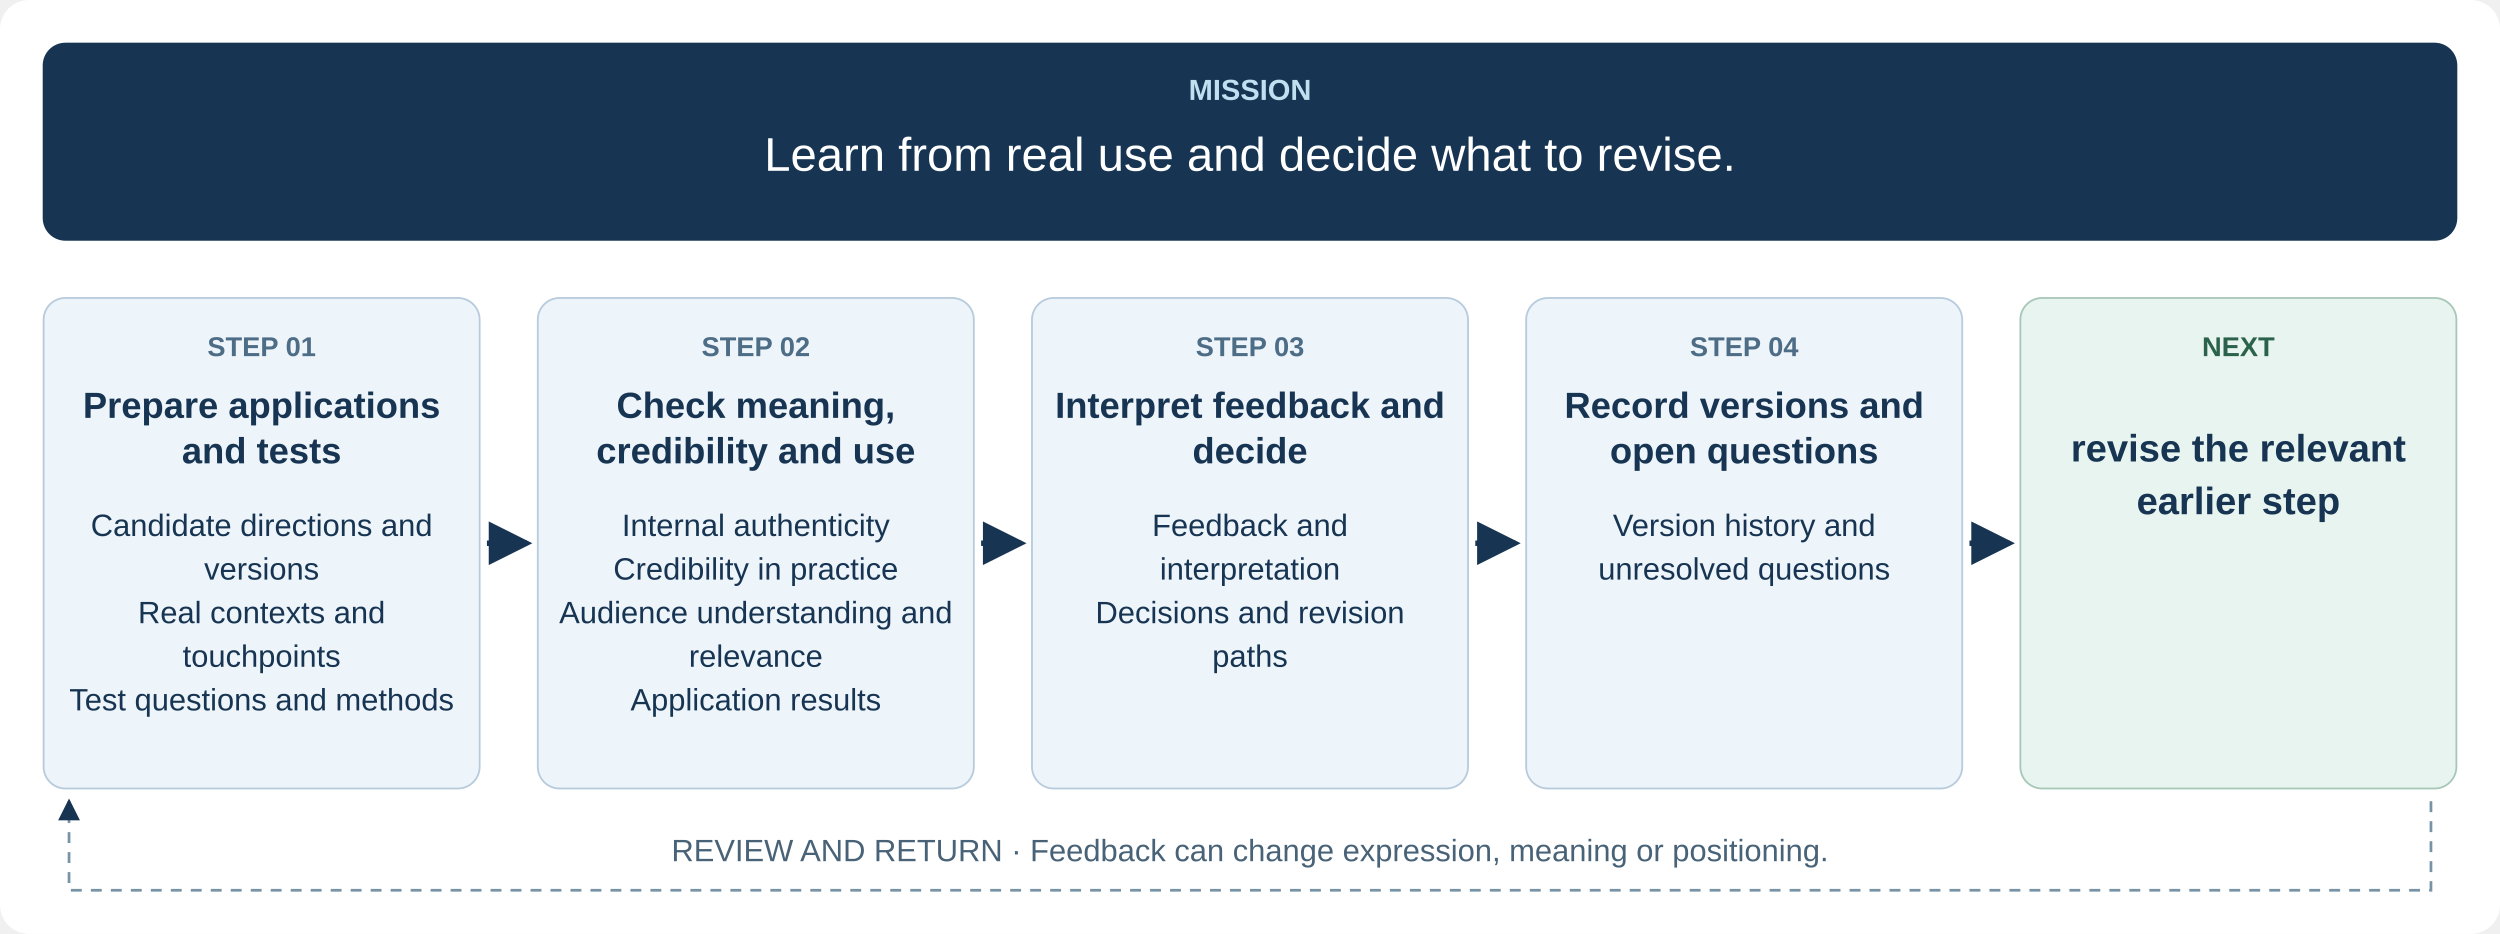
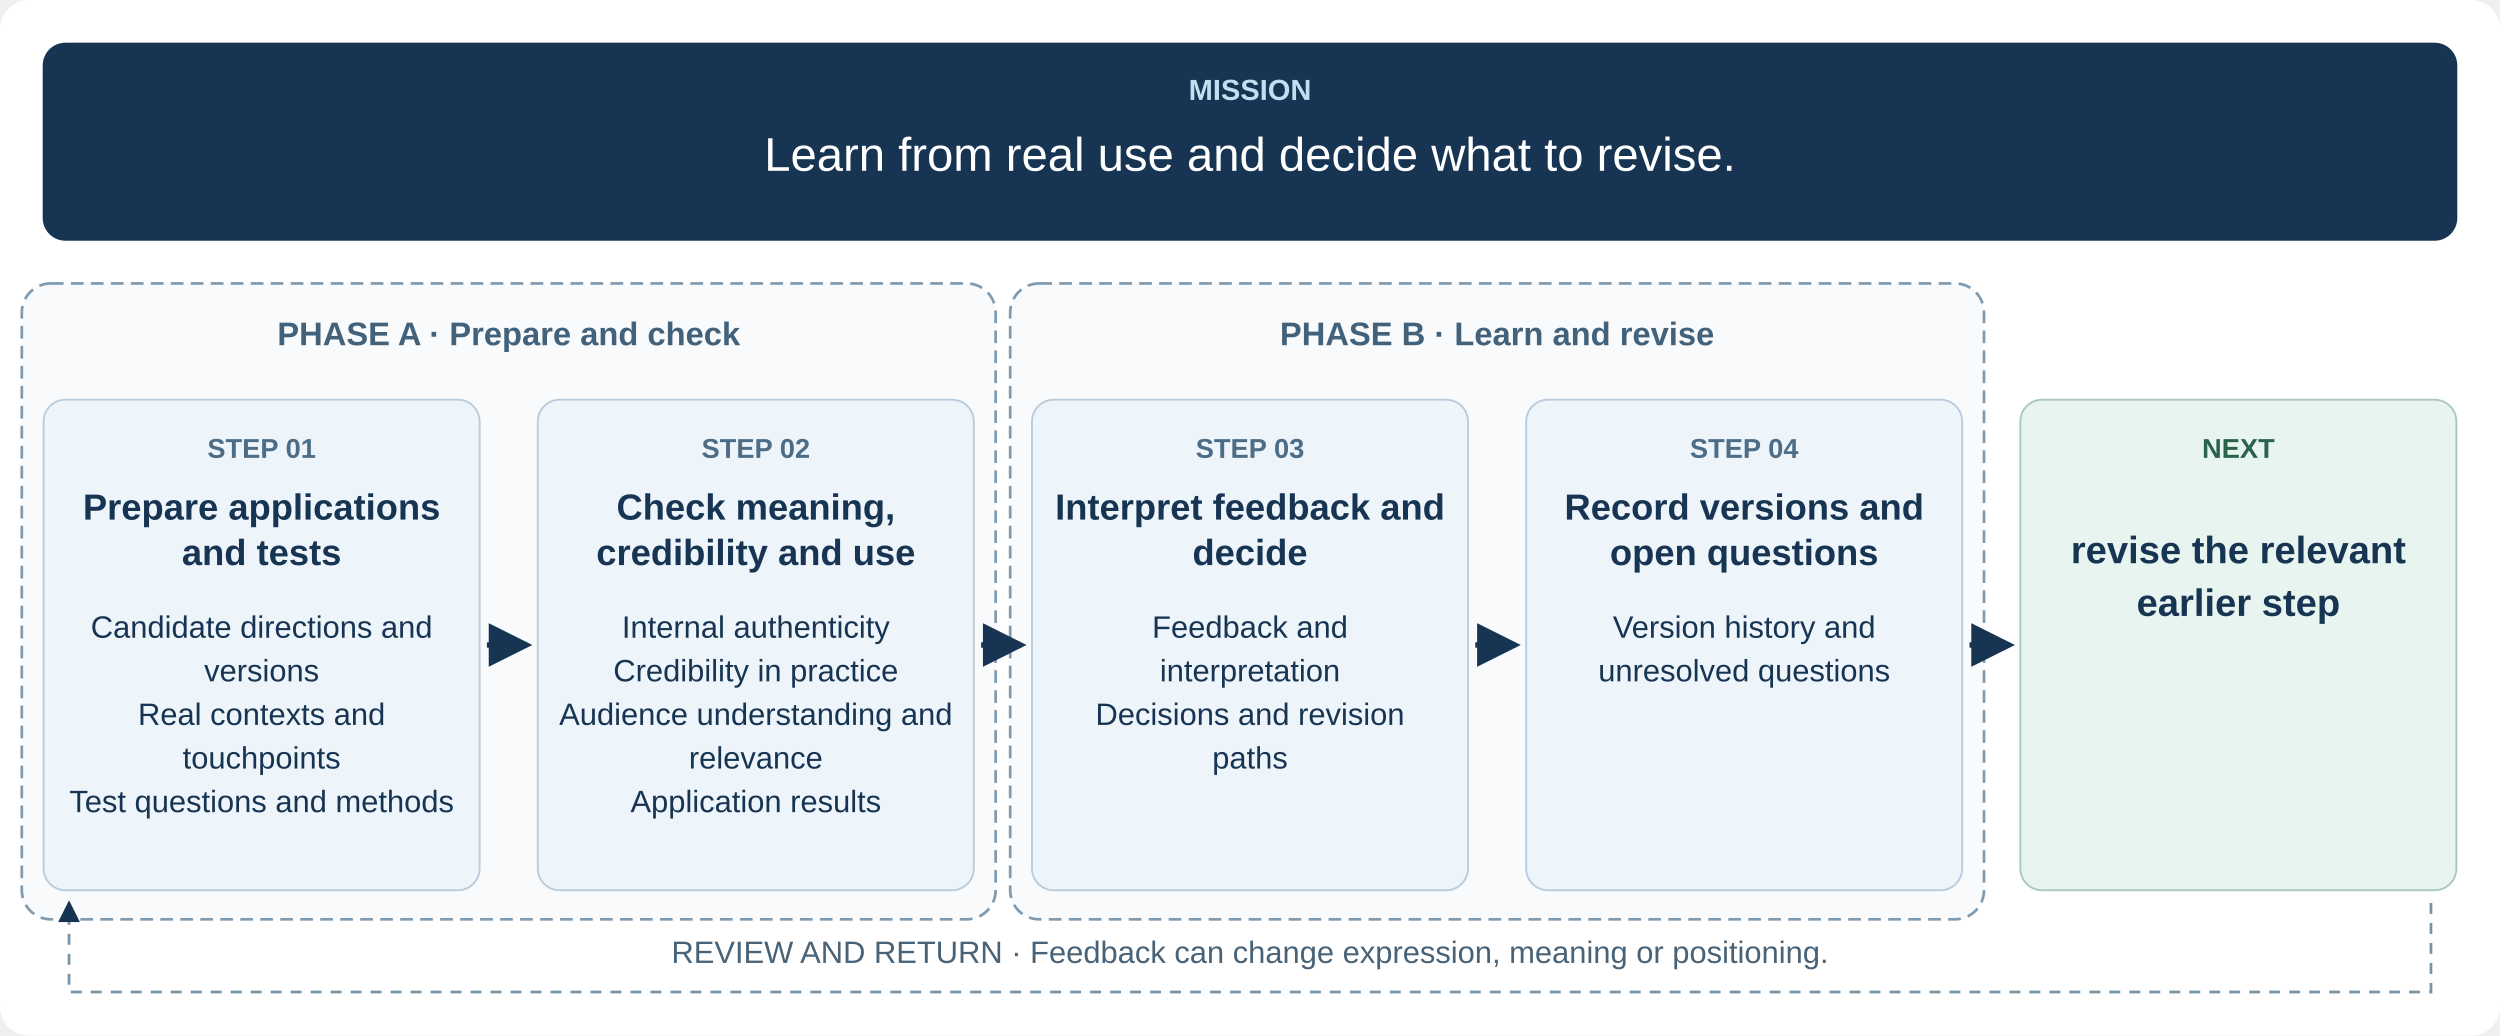
- <svg xmlns="http://www.w3.org/2000/svg" width="1376" height="514" viewBox="0 0 1376 514" role="img" aria-labelledby="title desc">
+ <svg xmlns="http://www.w3.org/2000/svg" width="1376" height="570" viewBox="0 0 1376 570" role="img" aria-labelledby="title desc">
  <defs>
    <marker id="arrow" markerWidth="9" markerHeight="8" refX="7" refY="4" orient="auto">
      <path d="M0,0 L0,8 L8,4 z" fill="#173552" />
    </marker>
  </defs>
-   <rect width="1376" height="514" rx="16" fill="#ffffff" />
+   <rect width="1376" height="570" rx="16" fill="#ffffff" />
  <rect x="24" y="24" width="1328" height="108" rx="12" fill="#173552" stroke="#173552" />
  <text x="688.0" y="55" text-anchor="middle" font-family="Arial, Helvetica, sans-serif" font-size="16" font-weight="bold" fill="#bfe0f0">MISSION</text>
  <text x="688.0" y="94" text-anchor="middle" font-family="Arial, Helvetica, sans-serif" font-size="26" font-weight="normal" fill="white">Learn from real use and decide what to revise.</text>
-   <rect x="24" y="164" width="240" height="270" rx="12" fill="#edf4fa" stroke="#b7cbdc" />
-   <text x="144.0" y="196" text-anchor="middle" font-family="Arial, Helvetica, sans-serif" font-size="15" font-weight="bold" fill="#4d6d87">STEP 01</text>
-   <text x="144.0" y="230" text-anchor="middle" font-family="Arial, Helvetica, sans-serif" font-size="20" font-weight="bold" fill="#173552">Prepare applications</text>
-   <text x="144.0" y="255" text-anchor="middle" font-family="Arial, Helvetica, sans-serif" font-size="20" font-weight="bold" fill="#173552">and tests</text>
-   <text x="144.0" y="295" text-anchor="middle" font-family="Arial, Helvetica, sans-serif" font-size="17" font-weight="normal" fill="#173552">Candidate directions and</text>
-   <text x="144.0" y="319" text-anchor="middle" font-family="Arial, Helvetica, sans-serif" font-size="17" font-weight="normal" fill="#173552">versions</text>
-   <text x="144.0" y="343" text-anchor="middle" font-family="Arial, Helvetica, sans-serif" font-size="17" font-weight="normal" fill="#173552">Real contexts and</text>
-   <text x="144.0" y="367" text-anchor="middle" font-family="Arial, Helvetica, sans-serif" font-size="17" font-weight="normal" fill="#173552">touchpoints</text>
-   <text x="144.0" y="391" text-anchor="middle" font-family="Arial, Helvetica, sans-serif" font-size="17" font-weight="normal" fill="#173552">Test questions and methods</text>
-   <path d="M268,299.0 H290" fill="none" stroke="#173552" stroke-width="3" marker-end="url(#arrow)" />
-   <rect x="296" y="164" width="240" height="270" rx="12" fill="#edf4fa" stroke="#b7cbdc" />
-   <text x="416.0" y="196" text-anchor="middle" font-family="Arial, Helvetica, sans-serif" font-size="15" font-weight="bold" fill="#4d6d87">STEP 02</text>
-   <text x="416.0" y="230" text-anchor="middle" font-family="Arial, Helvetica, sans-serif" font-size="20" font-weight="bold" fill="#173552">Check meaning,</text>
-   <text x="416.0" y="255" text-anchor="middle" font-family="Arial, Helvetica, sans-serif" font-size="20" font-weight="bold" fill="#173552">credibility and use</text>
-   <text x="416.0" y="295" text-anchor="middle" font-family="Arial, Helvetica, sans-serif" font-size="17" font-weight="normal" fill="#173552">Internal authenticity</text>
-   <text x="416.0" y="319" text-anchor="middle" font-family="Arial, Helvetica, sans-serif" font-size="17" font-weight="normal" fill="#173552">Credibility in practice</text>
-   <text x="416.0" y="343" text-anchor="middle" font-family="Arial, Helvetica, sans-serif" font-size="17" font-weight="normal" fill="#173552">Audience understanding and</text>
-   <text x="416.0" y="367" text-anchor="middle" font-family="Arial, Helvetica, sans-serif" font-size="17" font-weight="normal" fill="#173552">relevance</text>
-   <text x="416.0" y="391" text-anchor="middle" font-family="Arial, Helvetica, sans-serif" font-size="17" font-weight="normal" fill="#173552">Application results</text>
-   <path d="M540,299.0 H562" fill="none" stroke="#173552" stroke-width="3" marker-end="url(#arrow)" />
-   <rect x="568" y="164" width="240" height="270" rx="12" fill="#edf4fa" stroke="#b7cbdc" />
-   <text x="688.0" y="196" text-anchor="middle" font-family="Arial, Helvetica, sans-serif" font-size="15" font-weight="bold" fill="#4d6d87">STEP 03</text>
-   <text x="688.0" y="230" text-anchor="middle" font-family="Arial, Helvetica, sans-serif" font-size="20" font-weight="bold" fill="#173552">Interpret feedback and</text>
-   <text x="688.0" y="255" text-anchor="middle" font-family="Arial, Helvetica, sans-serif" font-size="20" font-weight="bold" fill="#173552">decide</text>
-   <text x="688.0" y="295" text-anchor="middle" font-family="Arial, Helvetica, sans-serif" font-size="17" font-weight="normal" fill="#173552">Feedback and</text>
-   <text x="688.0" y="319" text-anchor="middle" font-family="Arial, Helvetica, sans-serif" font-size="17" font-weight="normal" fill="#173552">interpretation</text>
-   <text x="688.0" y="343" text-anchor="middle" font-family="Arial, Helvetica, sans-serif" font-size="17" font-weight="normal" fill="#173552">Decisions and revision</text>
-   <text x="688.0" y="367" text-anchor="middle" font-family="Arial, Helvetica, sans-serif" font-size="17" font-weight="normal" fill="#173552">paths</text>
-   <path d="M812,299.0 H834" fill="none" stroke="#173552" stroke-width="3" marker-end="url(#arrow)" />
-   <rect x="840" y="164" width="240" height="270" rx="12" fill="#edf4fa" stroke="#b7cbdc" />
-   <text x="960.0" y="196" text-anchor="middle" font-family="Arial, Helvetica, sans-serif" font-size="15" font-weight="bold" fill="#4d6d87">STEP 04</text>
-   <text x="960.0" y="230" text-anchor="middle" font-family="Arial, Helvetica, sans-serif" font-size="20" font-weight="bold" fill="#173552">Record versions and</text>
-   <text x="960.0" y="255" text-anchor="middle" font-family="Arial, Helvetica, sans-serif" font-size="20" font-weight="bold" fill="#173552">open questions</text>
-   <text x="960.0" y="295" text-anchor="middle" font-family="Arial, Helvetica, sans-serif" font-size="17" font-weight="normal" fill="#173552">Version history and</text>
-   <text x="960.0" y="319" text-anchor="middle" font-family="Arial, Helvetica, sans-serif" font-size="17" font-weight="normal" fill="#173552">unresolved questions</text>
-   <path d="M1084,299.0 H1106" fill="none" stroke="#173552" stroke-width="3" marker-end="url(#arrow)" />
-   <rect x="1112" y="164" width="240" height="270" rx="12" fill="#e8f4ef" stroke="#a7c7b8" />
-   <text x="1232.0" y="196" text-anchor="middle" font-family="Arial, Helvetica, sans-serif" font-size="15" font-weight="bold" fill="#2b624c">NEXT</text>
-   <text x="1232.0" y="254" text-anchor="middle" font-family="Arial, Helvetica, sans-serif" font-size="21" font-weight="bold" fill="#173552">revise the relevant</text>
-   <text x="1232.0" y="283" text-anchor="middle" font-family="Arial, Helvetica, sans-serif" font-size="21" font-weight="bold" fill="#173552">earlier step</text>
-   <path d="M1338,441 V490 H38 V441" fill="none" stroke="#7892a6" stroke-width="1.5" stroke-dasharray="6 5" marker-end="url(#arrow)" />
-   <text x="688.0" y="474" text-anchor="middle" font-family="Arial, Helvetica, sans-serif" font-size="17" font-weight="normal" fill="#486277">REVIEW AND RETURN · Feedback can change expression, meaning or positioning.</text>
+   <rect x="12" y="156" width="536" height="350" rx="16" fill="#f8fafc" stroke="#7f9bb1" stroke-width="1.5" stroke-dasharray="7 4" />
+   <text x="280" y="190" text-anchor="middle" font-family="Arial, Helvetica, sans-serif" font-size="18" font-weight="bold" fill="#42617a">PHASE A · Prepare and check</text>
+   <rect x="556" y="156" width="536" height="350" rx="16" fill="#f8fafc" stroke="#7f9bb1" stroke-width="1.5" stroke-dasharray="7 4" />
+   <text x="824" y="190" text-anchor="middle" font-family="Arial, Helvetica, sans-serif" font-size="18" font-weight="bold" fill="#42617a">PHASE B · Learn and revise</text>
+   <rect x="24" y="220" width="240" height="270" rx="12" fill="#edf4fa" stroke="#b7cbdc" />
+   <text x="144.0" y="252" text-anchor="middle" font-family="Arial, Helvetica, sans-serif" font-size="15" font-weight="bold" fill="#4d6d87">STEP 01</text>
+   <text x="144.0" y="286" text-anchor="middle" font-family="Arial, Helvetica, sans-serif" font-size="20" font-weight="bold" fill="#173552">Prepare applications</text>
+   <text x="144.0" y="311" text-anchor="middle" font-family="Arial, Helvetica, sans-serif" font-size="20" font-weight="bold" fill="#173552">and tests</text>
+   <text x="144.0" y="351" text-anchor="middle" font-family="Arial, Helvetica, sans-serif" font-size="17" font-weight="normal" fill="#173552">Candidate directions and</text>
+   <text x="144.0" y="375" text-anchor="middle" font-family="Arial, Helvetica, sans-serif" font-size="17" font-weight="normal" fill="#173552">versions</text>
+   <text x="144.0" y="399" text-anchor="middle" font-family="Arial, Helvetica, sans-serif" font-size="17" font-weight="normal" fill="#173552">Real contexts and</text>
+   <text x="144.0" y="423" text-anchor="middle" font-family="Arial, Helvetica, sans-serif" font-size="17" font-weight="normal" fill="#173552">touchpoints</text>
+   <text x="144.0" y="447" text-anchor="middle" font-family="Arial, Helvetica, sans-serif" font-size="17" font-weight="normal" fill="#173552">Test questions and methods</text>
+   <path d="M268,355.0 H290" fill="none" stroke="#173552" stroke-width="3" marker-end="url(#arrow)" />
+   <rect x="296" y="220" width="240" height="270" rx="12" fill="#edf4fa" stroke="#b7cbdc" />
+   <text x="416.0" y="252" text-anchor="middle" font-family="Arial, Helvetica, sans-serif" font-size="15" font-weight="bold" fill="#4d6d87">STEP 02</text>
+   <text x="416.0" y="286" text-anchor="middle" font-family="Arial, Helvetica, sans-serif" font-size="20" font-weight="bold" fill="#173552">Check meaning,</text>
+   <text x="416.0" y="311" text-anchor="middle" font-family="Arial, Helvetica, sans-serif" font-size="20" font-weight="bold" fill="#173552">credibility and use</text>
+   <text x="416.0" y="351" text-anchor="middle" font-family="Arial, Helvetica, sans-serif" font-size="17" font-weight="normal" fill="#173552">Internal authenticity</text>
+   <text x="416.0" y="375" text-anchor="middle" font-family="Arial, Helvetica, sans-serif" font-size="17" font-weight="normal" fill="#173552">Credibility in practice</text>
+   <text x="416.0" y="399" text-anchor="middle" font-family="Arial, Helvetica, sans-serif" font-size="17" font-weight="normal" fill="#173552">Audience understanding and</text>
+   <text x="416.0" y="423" text-anchor="middle" font-family="Arial, Helvetica, sans-serif" font-size="17" font-weight="normal" fill="#173552">relevance</text>
+   <text x="416.0" y="447" text-anchor="middle" font-family="Arial, Helvetica, sans-serif" font-size="17" font-weight="normal" fill="#173552">Application results</text>
+   <path d="M540,355.0 H562" fill="none" stroke="#173552" stroke-width="3" marker-end="url(#arrow)" />
+   <rect x="568" y="220" width="240" height="270" rx="12" fill="#edf4fa" stroke="#b7cbdc" />
+   <text x="688.0" y="252" text-anchor="middle" font-family="Arial, Helvetica, sans-serif" font-size="15" font-weight="bold" fill="#4d6d87">STEP 03</text>
+   <text x="688.0" y="286" text-anchor="middle" font-family="Arial, Helvetica, sans-serif" font-size="20" font-weight="bold" fill="#173552">Interpret feedback and</text>
+   <text x="688.0" y="311" text-anchor="middle" font-family="Arial, Helvetica, sans-serif" font-size="20" font-weight="bold" fill="#173552">decide</text>
+   <text x="688.0" y="351" text-anchor="middle" font-family="Arial, Helvetica, sans-serif" font-size="17" font-weight="normal" fill="#173552">Feedback and</text>
+   <text x="688.0" y="375" text-anchor="middle" font-family="Arial, Helvetica, sans-serif" font-size="17" font-weight="normal" fill="#173552">interpretation</text>
+   <text x="688.0" y="399" text-anchor="middle" font-family="Arial, Helvetica, sans-serif" font-size="17" font-weight="normal" fill="#173552">Decisions and revision</text>
+   <text x="688.0" y="423" text-anchor="middle" font-family="Arial, Helvetica, sans-serif" font-size="17" font-weight="normal" fill="#173552">paths</text>
+   <path d="M812,355.0 H834" fill="none" stroke="#173552" stroke-width="3" marker-end="url(#arrow)" />
+   <rect x="840" y="220" width="240" height="270" rx="12" fill="#edf4fa" stroke="#b7cbdc" />
+   <text x="960.0" y="252" text-anchor="middle" font-family="Arial, Helvetica, sans-serif" font-size="15" font-weight="bold" fill="#4d6d87">STEP 04</text>
+   <text x="960.0" y="286" text-anchor="middle" font-family="Arial, Helvetica, sans-serif" font-size="20" font-weight="bold" fill="#173552">Record versions and</text>
+   <text x="960.0" y="311" text-anchor="middle" font-family="Arial, Helvetica, sans-serif" font-size="20" font-weight="bold" fill="#173552">open questions</text>
+   <text x="960.0" y="351" text-anchor="middle" font-family="Arial, Helvetica, sans-serif" font-size="17" font-weight="normal" fill="#173552">Version history and</text>
+   <text x="960.0" y="375" text-anchor="middle" font-family="Arial, Helvetica, sans-serif" font-size="17" font-weight="normal" fill="#173552">unresolved questions</text>
+   <path d="M1084,355.0 H1106" fill="none" stroke="#173552" stroke-width="3" marker-end="url(#arrow)" />
+   <rect x="1112" y="220" width="240" height="270" rx="12" fill="#e8f4ef" stroke="#a7c7b8" />
+   <text x="1232.0" y="252" text-anchor="middle" font-family="Arial, Helvetica, sans-serif" font-size="15" font-weight="bold" fill="#2b624c">NEXT</text>
+   <text x="1232.0" y="310" text-anchor="middle" font-family="Arial, Helvetica, sans-serif" font-size="21" font-weight="bold" fill="#173552">revise the relevant</text>
+   <text x="1232.0" y="339" text-anchor="middle" font-family="Arial, Helvetica, sans-serif" font-size="21" font-weight="bold" fill="#173552">earlier step</text>
+   <path d="M1338,497 V546 H38 V497" fill="none" stroke="#7892a6" stroke-width="1.5" stroke-dasharray="6 5" marker-end="url(#arrow)" />
+   <text x="688.0" y="530" text-anchor="middle" font-family="Arial, Helvetica, sans-serif" font-size="17" font-weight="normal" fill="#486277">REVIEW AND RETURN · Feedback can change expression, meaning or positioning.</text>
</svg>
